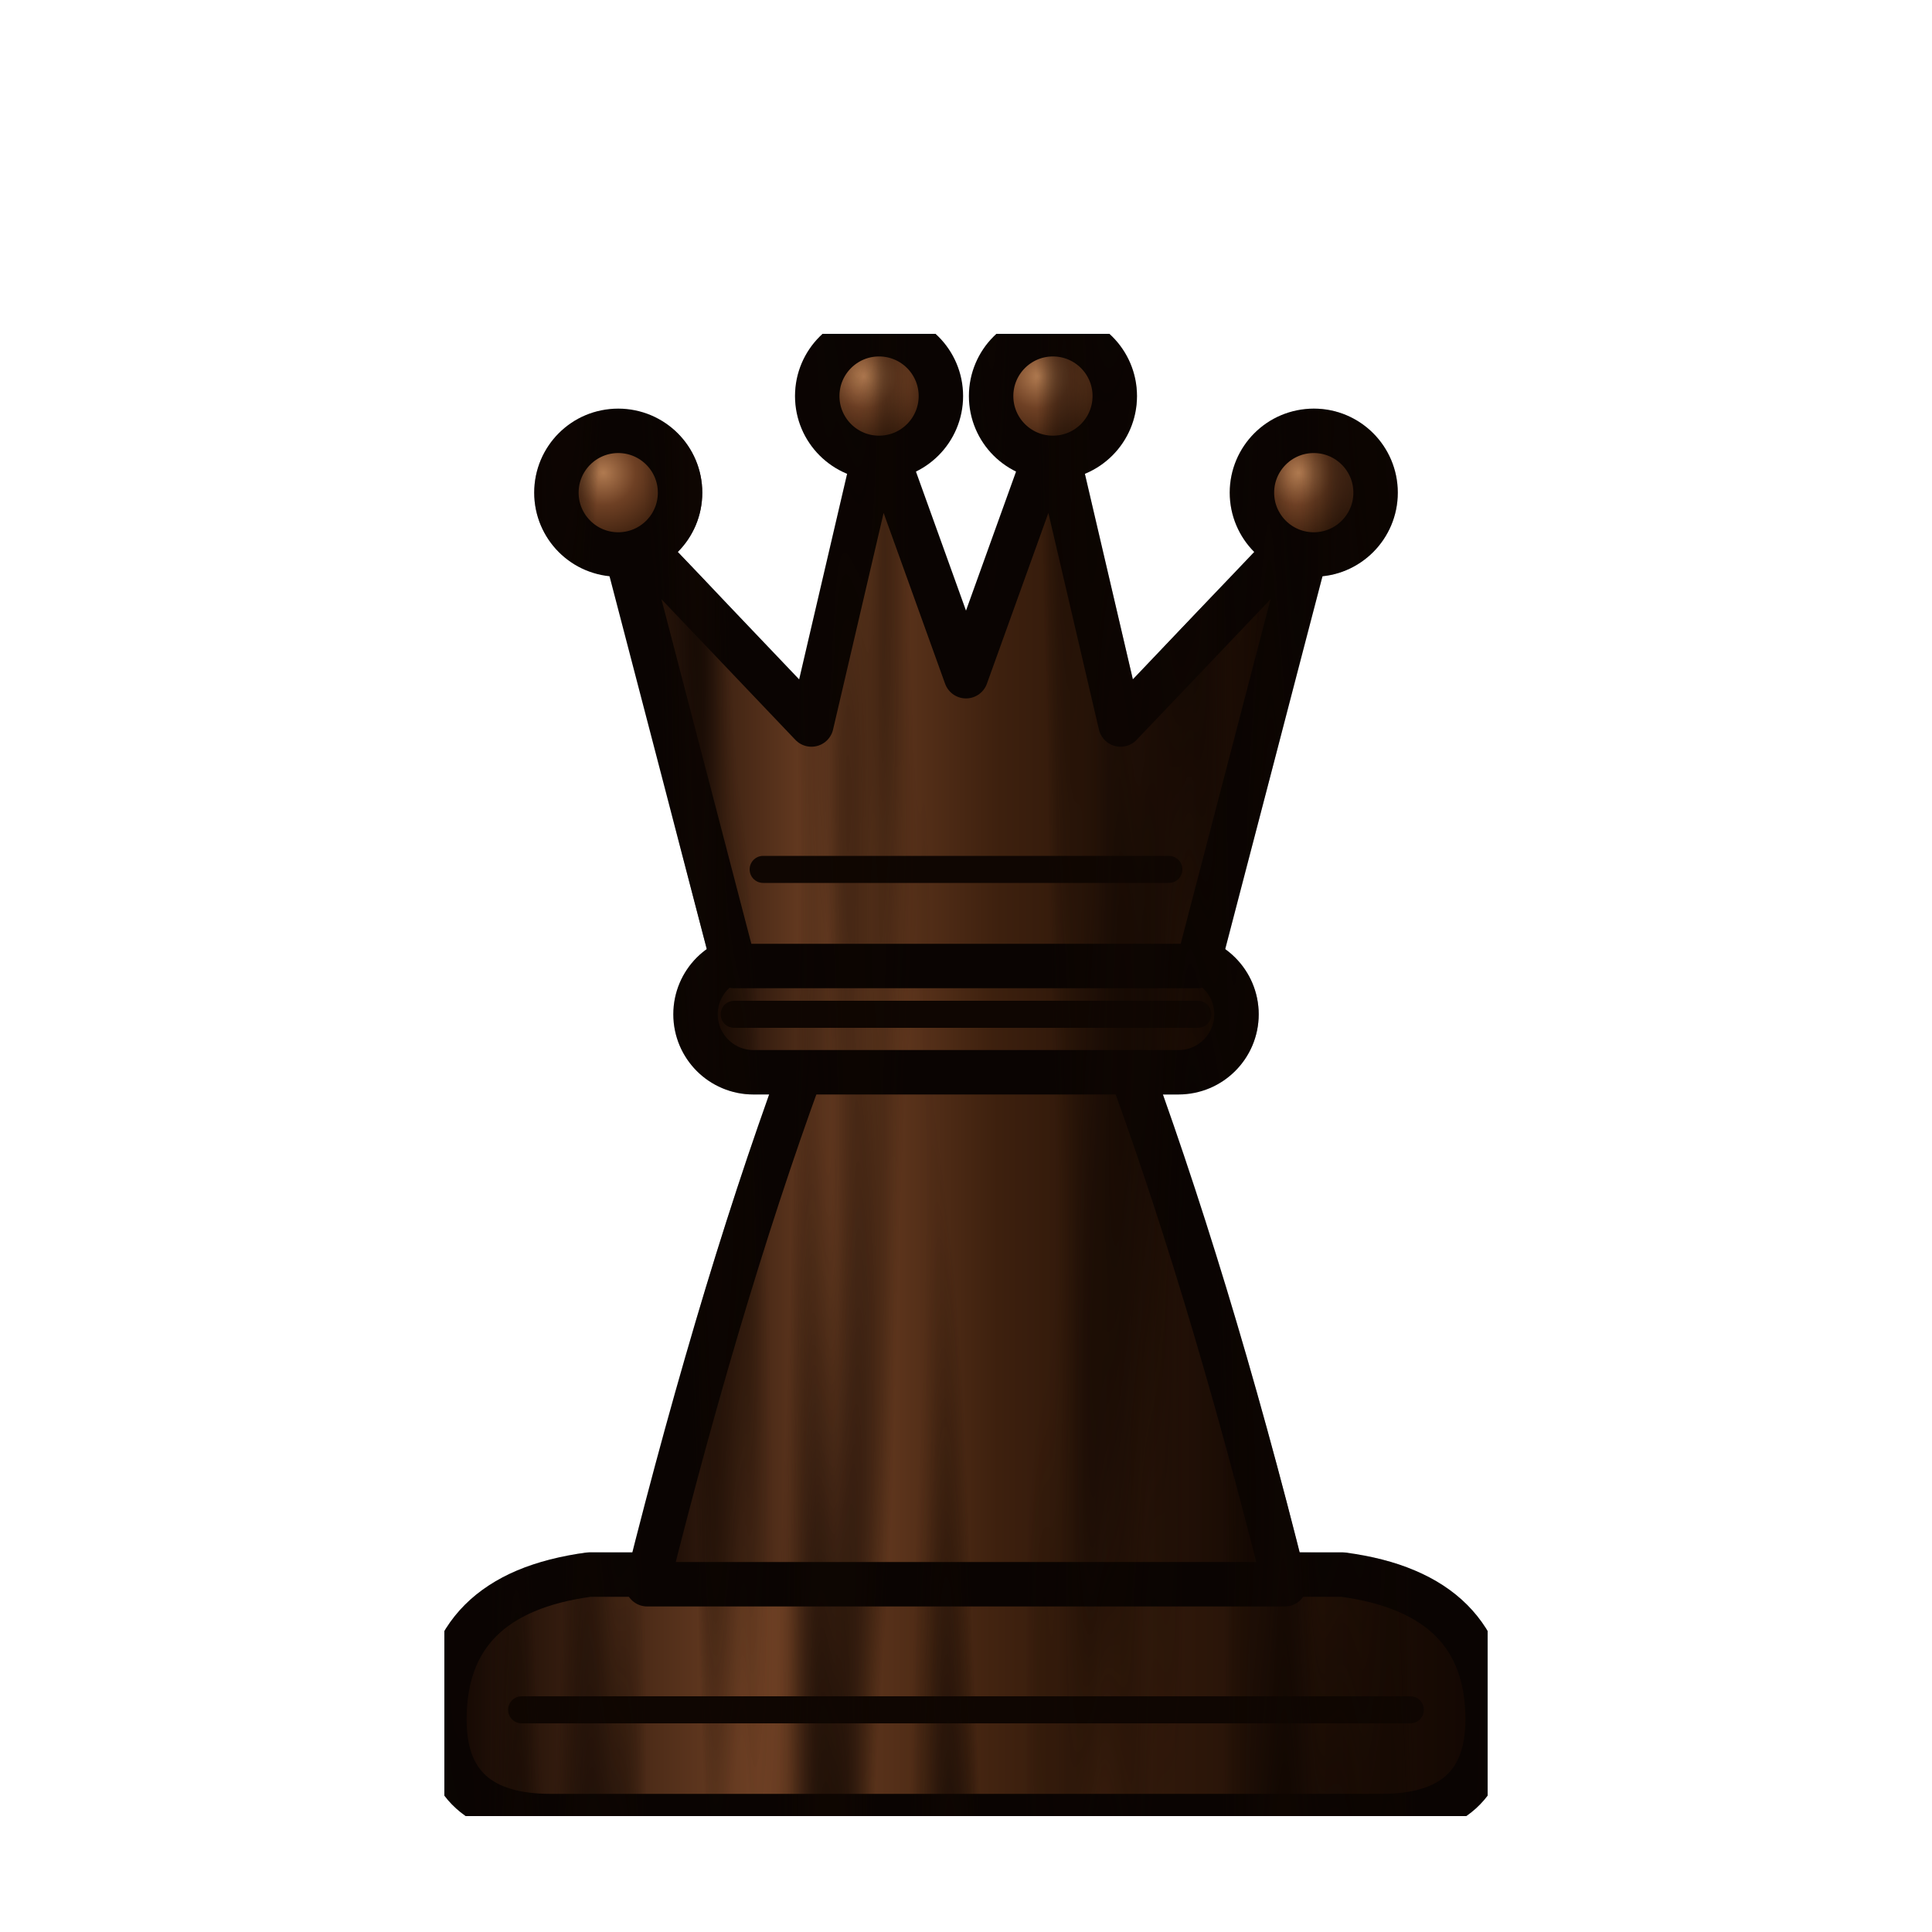
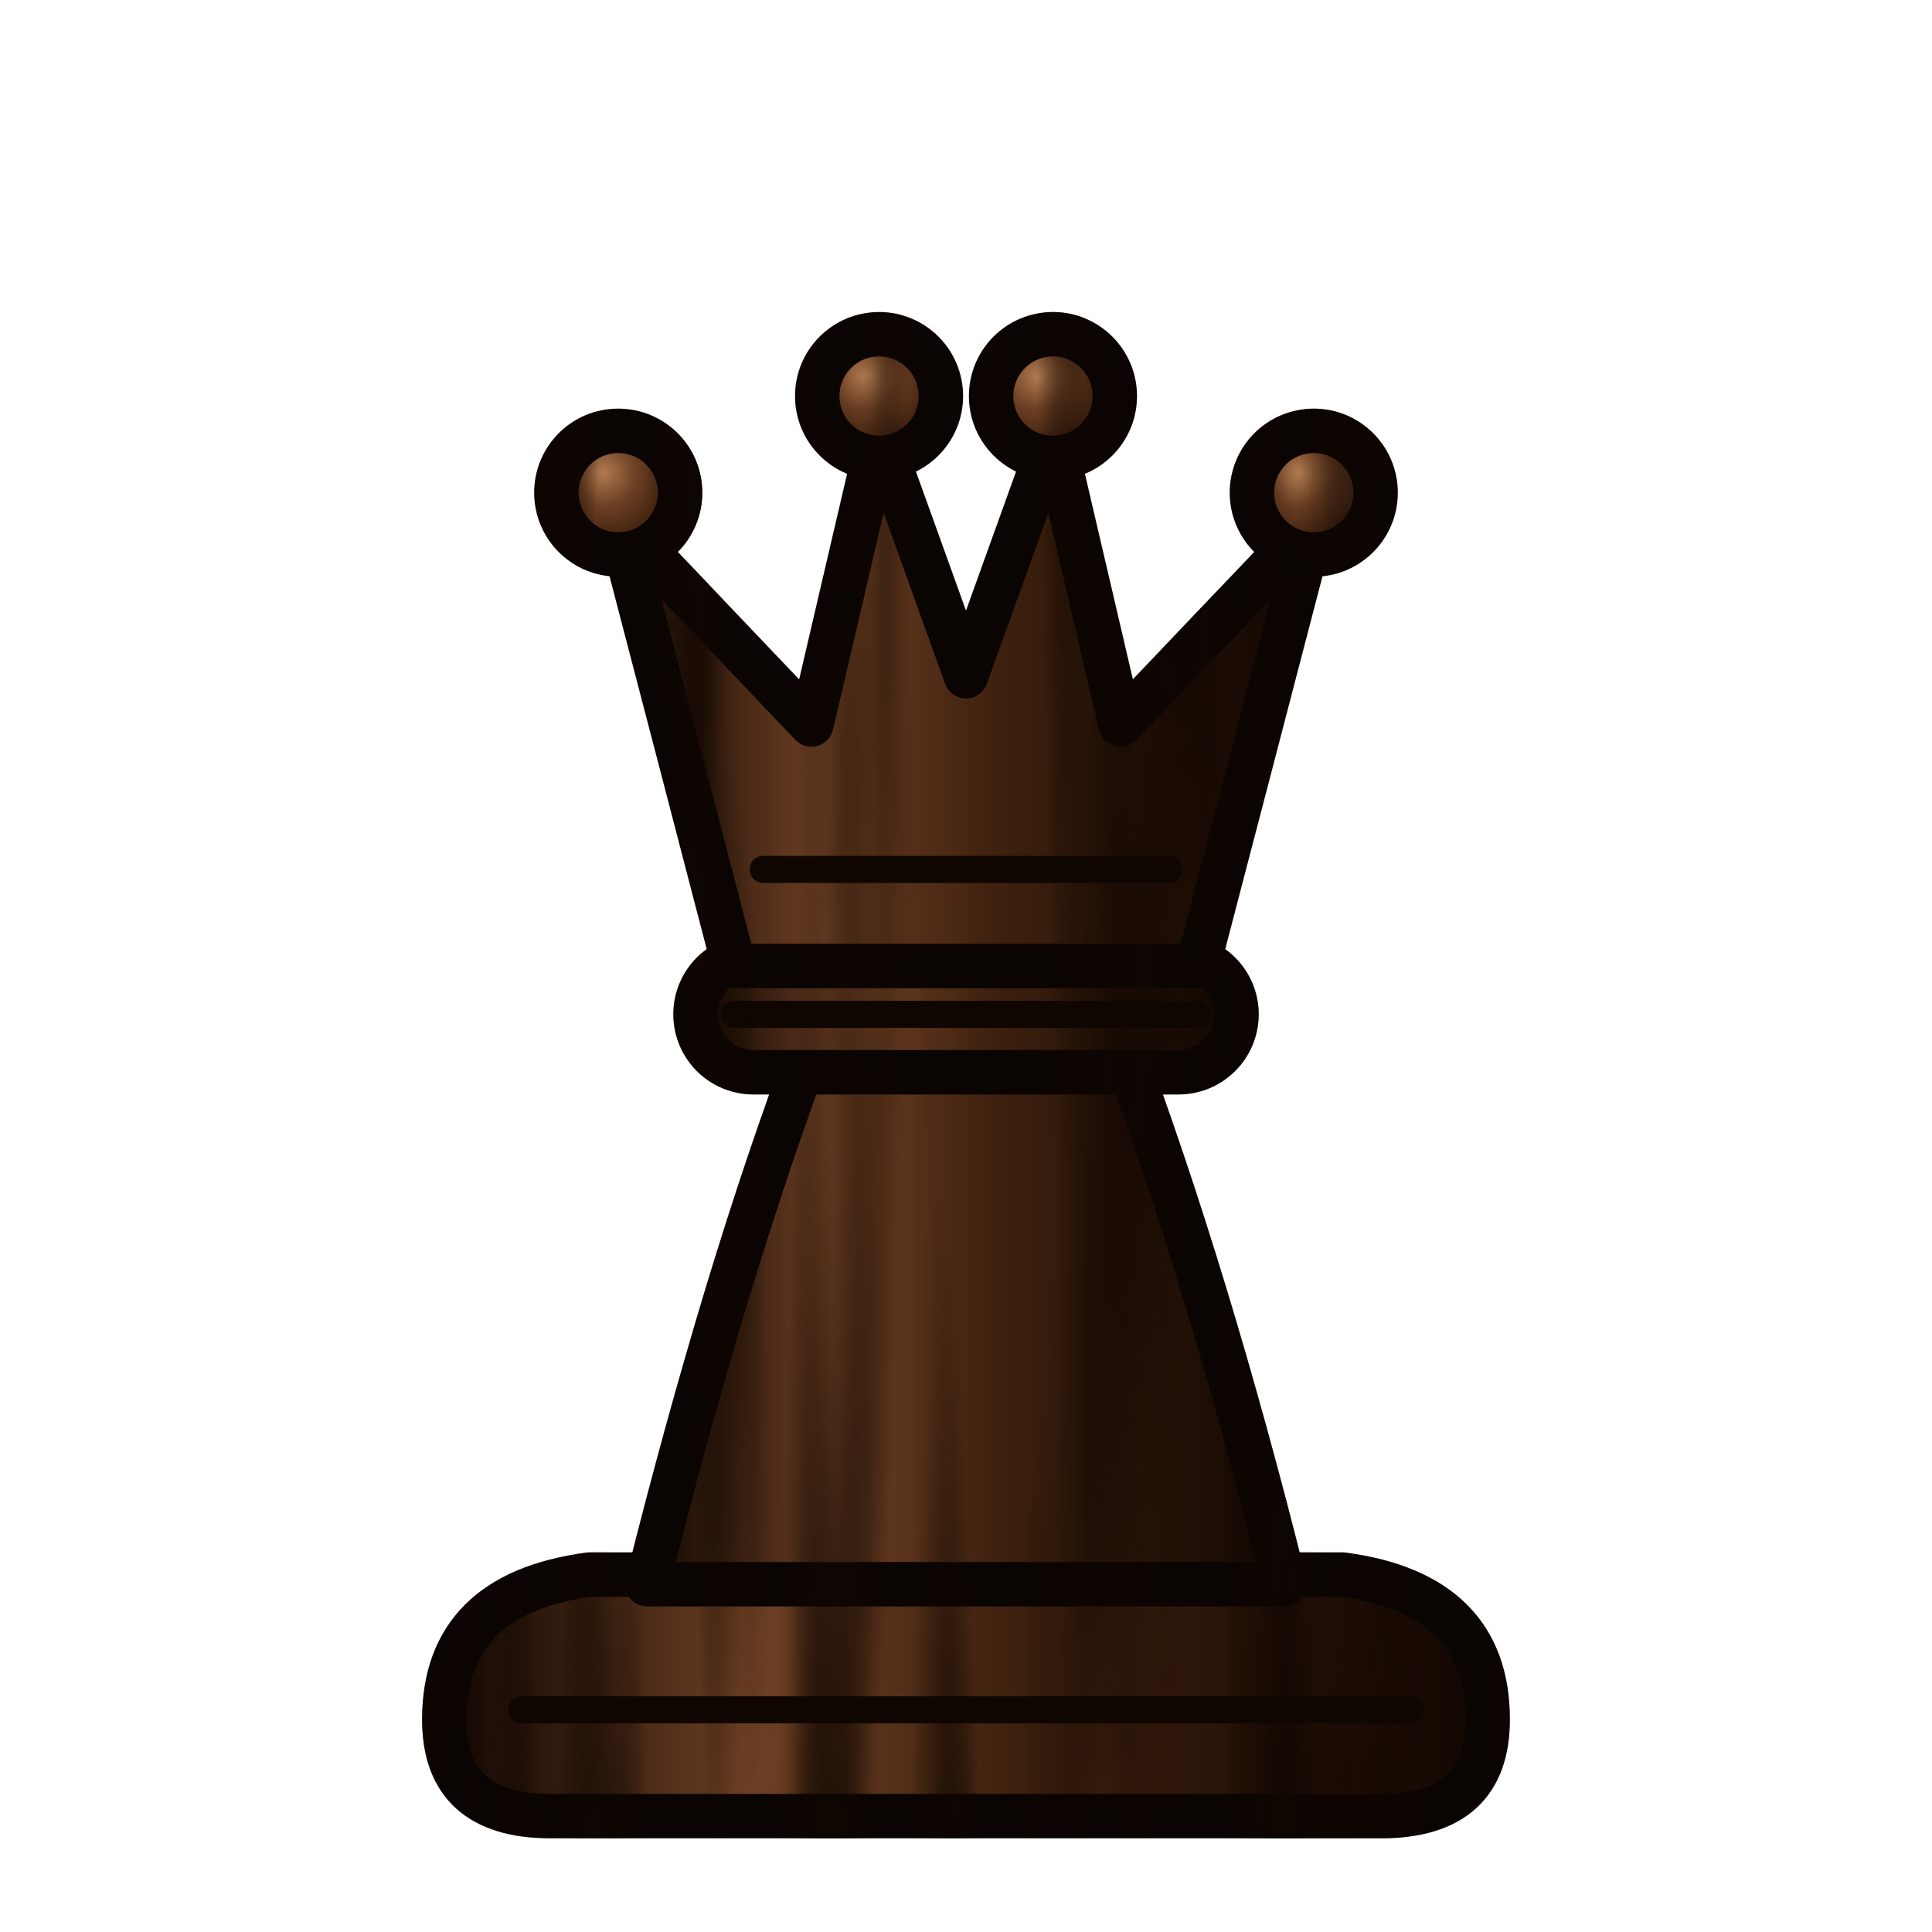
<svg xmlns="http://www.w3.org/2000/svg" viewBox="0 0 100 100">
  <defs>
    <linearGradient id="g" x1="0" y1="0" x2="1" y2="0">
      <stop offset="0" stop-color="#120702" />
      <stop offset=".3" stop-color="#6e4024" />
      <stop offset=".55" stop-color="#3d200e" />
      <stop offset="1" stop-color="#120702" />
    </linearGradient>
    <radialGradient id="gr" cx=".38" cy=".34" r=".75">
      <stop offset="0" stop-color="#b07a50" />
      <stop offset=".35" stop-color="#6e4024" />
      <stop offset=".75" stop-color="#3d200e" />
      <stop offset="1" stop-color="#120702" />
    </radialGradient>
-     <filter id="wood" x="0" y="0" width="100%" height="100%" color-interpolation-filters="sRGB">
+     <filter id="wood" x="-8%" y="-8%" width="116%" height="116%" color-interpolation-filters="sRGB">
      <feTurbulence type="fractalNoise" baseFrequency="0.22 0.012" numOctaves="2" seed="9" result="n" />
      <feColorMatrix in="n" type="matrix" values="0 0 0 0 0.06  0 0 0 0 0.025  0 0 0 0 0.005  0 0 0 -2.6 1.45" result="gr" />
      <feComposite in="gr" in2="SourceAlpha" operator="in" result="gi" />
      <feMerge>
        <feMergeNode in="SourceGraphic" />
        <feMergeNode in="gi" />
      </feMerge>
    </filter>
    <style>.gv{fill:none;stroke:#0f0602;stroke-width:1.4;stroke-linecap:round}.eye{fill:#0a0402;stroke:none}</style>
  </defs>
  <g filter="url(#wood)" stroke="#0a0402" stroke-width="2.3" stroke-linejoin="round" stroke-linecap="round">
    <path d="M23 89 Q23 82.5 30.5 81.5 H69.5 Q77 82.5 77 89 Q77 94 71.5 94 H28.5 Q23 94 23 89Z" fill="url(#g)" />
    <path d="M27 88.5 H73" class="gv" />
    <path d="M33.5 82 Q37.5 66 42 54 H58 Q62.5 66 66.5 82Z" fill="url(#g)" />
    <rect x="36" y="49.5" width="28" height="6" rx="3" fill="url(#g)" />
    <path d="M38 52.5 H62" class="gv" />
    <path d="M38 50 L32 27 L42 37.5 L45.5 22.5 L50 35 L54.5 22.5 L58 37.5 L68 27 L62 50Z" fill="url(#g)" />
    <g fill="url(#gr)">
      <circle cx="32" cy="25.5" r="3.2" />
      <circle cx="45.5" cy="20.5" r="3.2" />
      <circle cx="54.5" cy="20.5" r="3.2" />
      <circle cx="68" cy="25.5" r="3.2" />
    </g>
    <path d="M39.5 45 H60.5" class="gv" />
  </g>
</svg>
